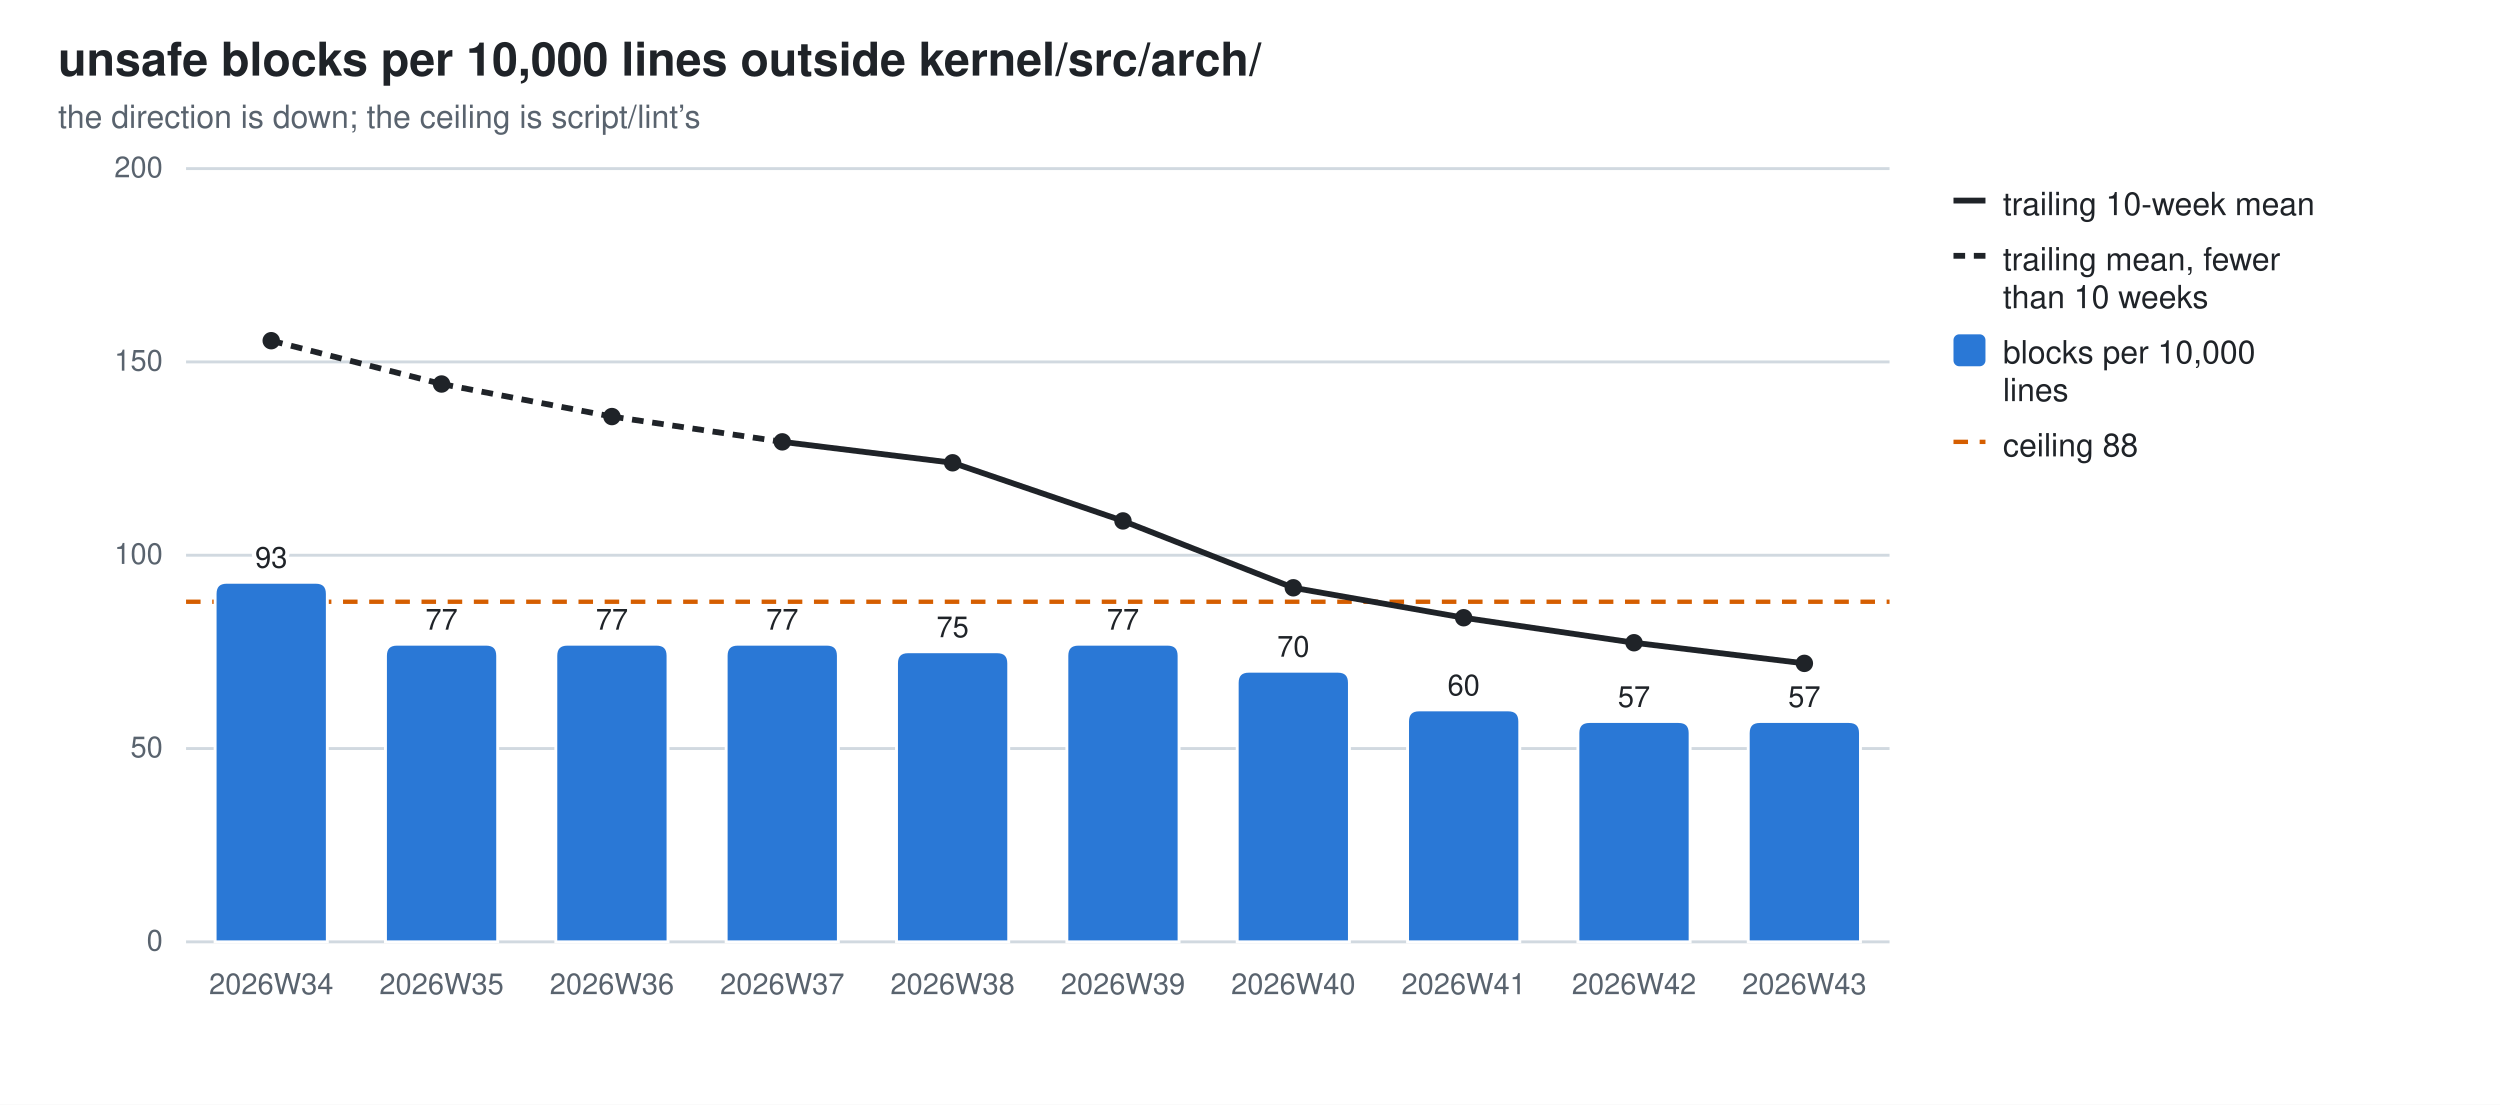
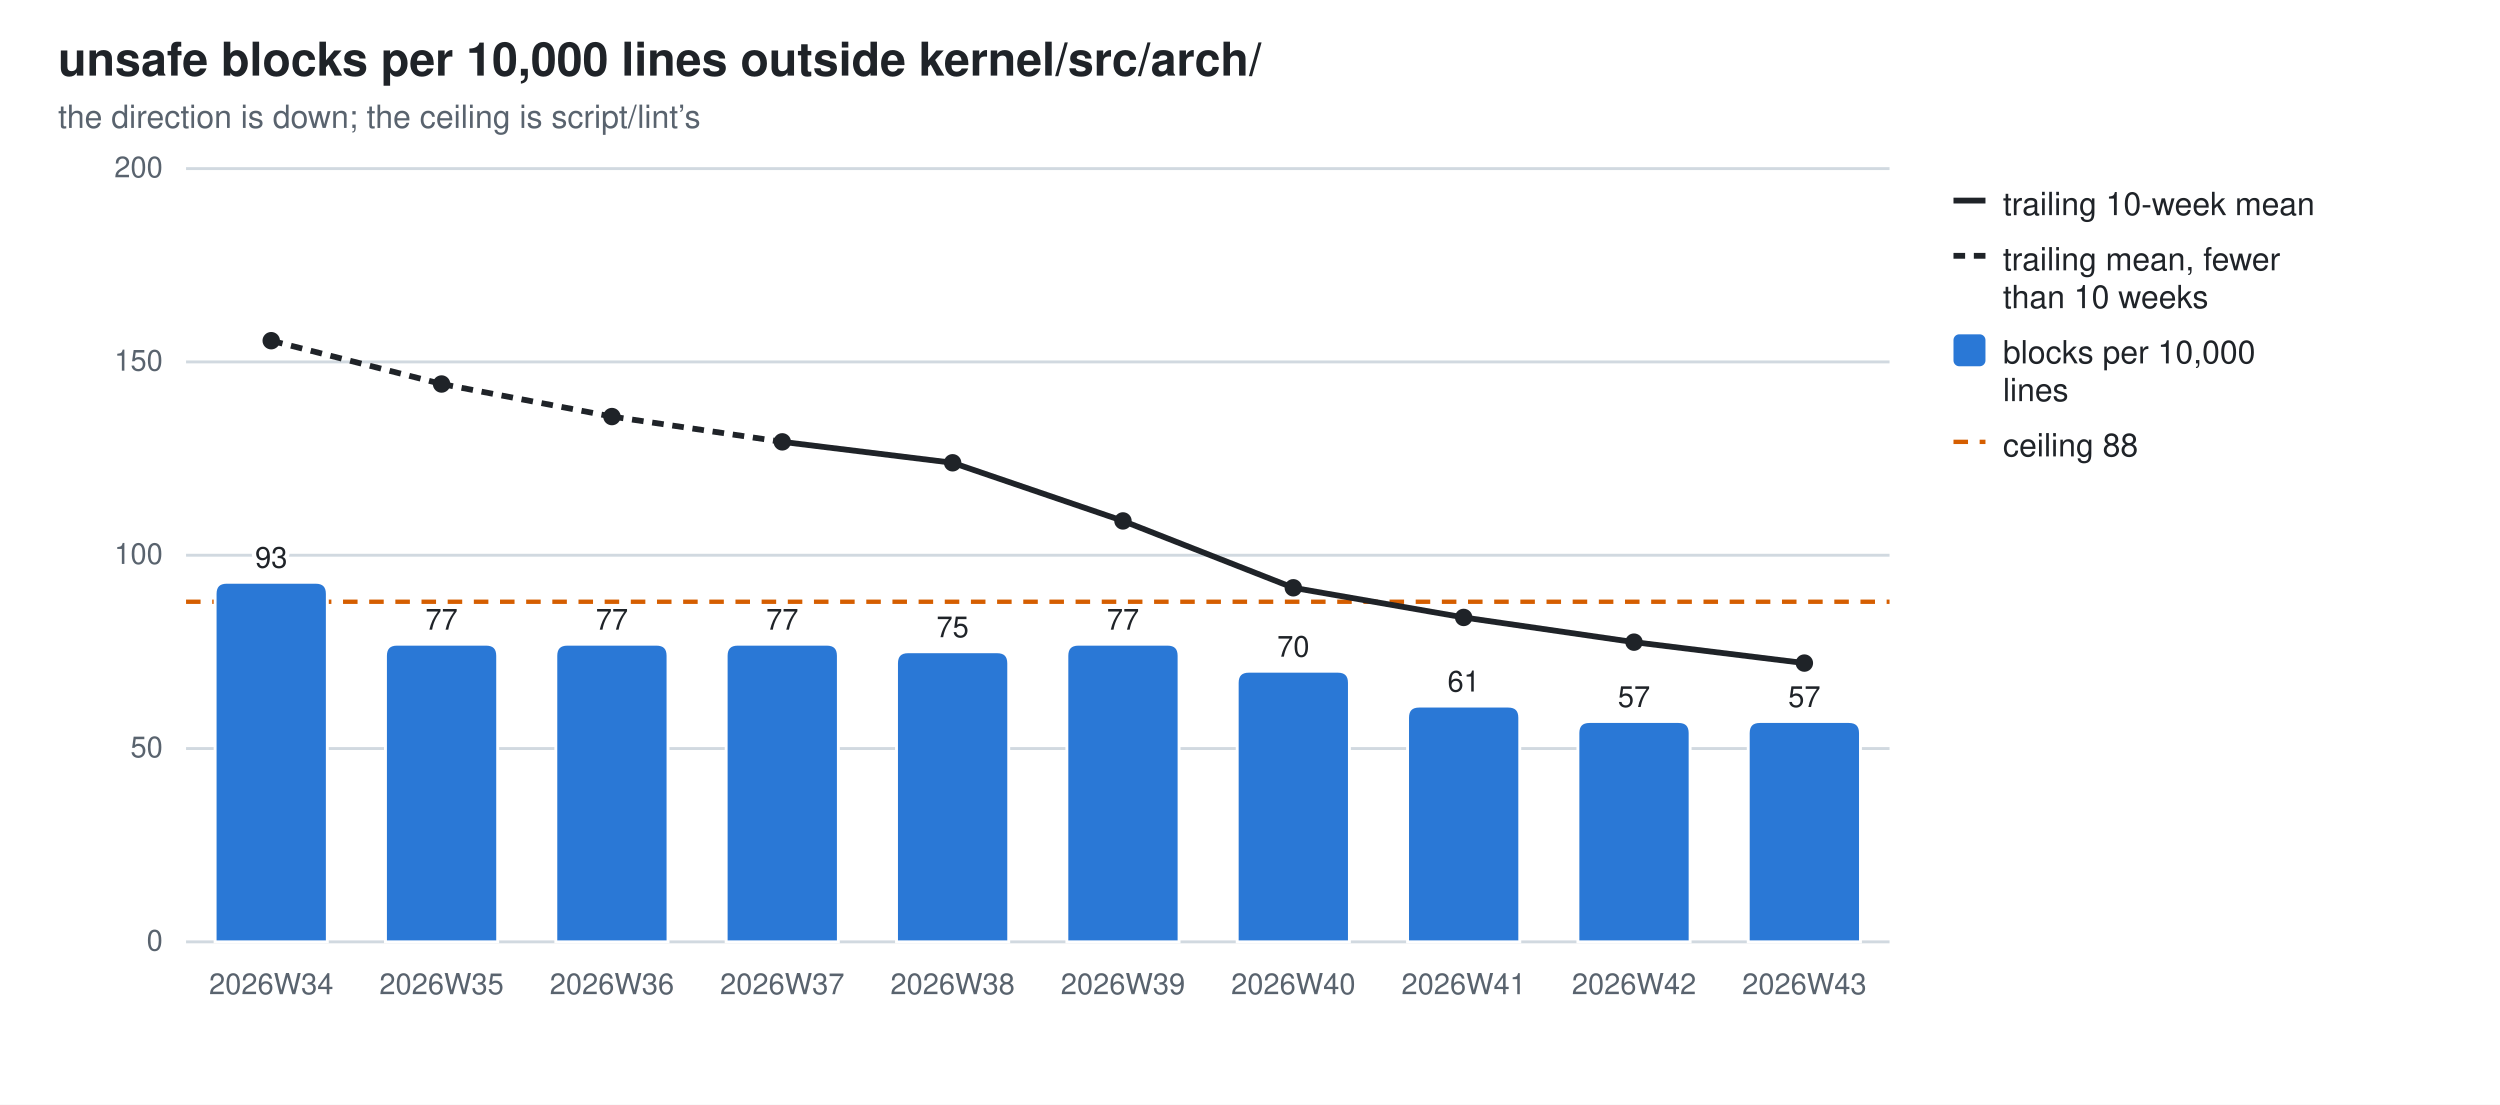
<svg xmlns="http://www.w3.org/2000/svg" width="860" height="380" viewBox="0 0 860 380" role="img" aria-label="unsafe blocks per 10,000 lines outside kernel/src/arch/">
  <style>
  .bg{fill:#ffffff} .fg{fill:#1f2328} .mut{fill:#59636e} .grid{stroke:#d1d9e0}
  .seg{stroke:#ffffff;stroke-width:1} .tr{stroke:#1f2328;fill:none} .trd{fill:#1f2328}
  .val{paint-order:stroke;stroke:#ffffff;stroke-width:3px;stroke-linejoin:round}
  .s0{fill:#2a78d6}
  @media (prefers-color-scheme: dark){
    .bg{fill:#0d1117} .fg{fill:#e6edf3} .mut{fill:#9198a1} .grid{stroke:#30363d}
    .seg{stroke:#0d1117} .val{stroke:#0d1117} .tr{stroke:#e6edf3} .trd{fill:#e6edf3} .s0{fill:#3987e5}}
  text{font-family:-apple-system,BlinkMacSystemFont,"Segoe UI",Helvetica,Arial,sans-serif}
</style>
  <rect class="bg" width="860" height="380" />
  <text class="fg" x="20" y="26" font-size="16" font-weight="600">unsafe blocks per 10,000 lines outside kernel/src/arch/</text>
  <text class="mut" x="20" y="44" font-size="11">the direction is down; the ceiling is script/lint’s</text>
  <line class="grid" x1="64" y1="324.0" x2="650.0" y2="324.0" stroke-width="1" />
  <text class="mut" x="56" y="327.0" font-size="10" text-anchor="end">0</text>
  <line class="grid" x1="64" y1="257.5" x2="650.0" y2="257.5" stroke-width="1" />
  <text class="mut" x="56" y="260.5" font-size="10" text-anchor="end">50</text>
  <line class="grid" x1="64" y1="191.0" x2="650.0" y2="191.0" stroke-width="1" />
  <text class="mut" x="56" y="194.0" font-size="10" text-anchor="end">100</text>
  <line class="grid" x1="64" y1="124.5" x2="650.0" y2="124.5" stroke-width="1" />
  <text class="mut" x="56" y="127.5" font-size="10" text-anchor="end">150</text>
  <line class="grid" x1="64" y1="58.0" x2="650.0" y2="58.0" stroke-width="1" />
  <text class="mut" x="56" y="61.0" font-size="10" text-anchor="end">200</text>
  <line x1="64" y1="207.0" x2="650.0" y2="207.0" stroke="#D55E00" stroke-width="1.5" stroke-dasharray="5 4" />
  <path class="seg s0" d="M74.0,324.0 V204.3 Q74.0,200.3 78.0,200.3 H108.6 Q112.6,200.3 112.6,204.3 V324.0 Z" />
  <text class="mut" x="93.3" y="342" font-size="10" text-anchor="middle">2026W34</text>
  <text class="fg val" x="93.3" y="195.3" font-size="10" text-anchor="middle">93</text>
  <path class="seg s0" d="M132.6,324.0 V225.6 Q132.6,221.6 136.6,221.6 H167.2 Q171.2,221.6 171.2,225.6 V324.0 Z" />
  <text class="mut" x="151.9" y="342" font-size="10" text-anchor="middle">2026W35</text>
  <text class="fg val" x="151.9" y="216.6" font-size="10" text-anchor="middle">77</text>
  <path class="seg s0" d="M191.2,324.0 V225.6 Q191.2,221.6 195.2,221.6 H225.8 Q229.8,221.6 229.8,225.6 V324.0 Z" />
  <text class="mut" x="210.5" y="342" font-size="10" text-anchor="middle">2026W36</text>
  <text class="fg val" x="210.5" y="216.6" font-size="10" text-anchor="middle">77</text>
  <path class="seg s0" d="M249.8,324.0 V225.6 Q249.8,221.6 253.8,221.6 H284.4 Q288.4,221.6 288.4,225.6 V324.0 Z" />
  <text class="mut" x="269.1" y="342" font-size="10" text-anchor="middle">2026W37</text>
  <text class="fg val" x="269.1" y="216.6" font-size="10" text-anchor="middle">77</text>
  <path class="seg s0" d="M308.4,324.0 V228.2 Q308.4,224.2 312.4,224.2 H343.0 Q347.0,224.2 347.0,228.2 V324.0 Z" />
  <text class="mut" x="327.7" y="342" font-size="10" text-anchor="middle">2026W38</text>
  <text class="fg val" x="327.7" y="219.2" font-size="10" text-anchor="middle">75</text>
  <path class="seg s0" d="M367.0,324.0 V225.6 Q367.0,221.6 371.0,221.6 H401.6 Q405.6,221.6 405.6,225.6 V324.0 Z" />
  <text class="mut" x="386.3" y="342" font-size="10" text-anchor="middle">2026W39</text>
  <text class="fg val" x="386.3" y="216.6" font-size="10" text-anchor="middle">77</text>
  <path class="seg s0" d="M425.6,324.0 V234.9 Q425.6,230.9 429.6,230.9 H460.2 Q464.2,230.9 464.2,234.9 V324.0 Z" />
  <text class="mut" x="444.9" y="342" font-size="10" text-anchor="middle">2026W40</text>
  <text class="fg val" x="444.9" y="225.9" font-size="10" text-anchor="middle">70</text>
-   <path class="seg s0" d="M484.2,324.0 V248.2 Q484.2,244.2 488.2,244.2 H518.8 Q522.8,244.2 522.8,248.2 V324.0 Z" />
+   <path class="seg s0" d="M484.2,324.0 V246.9 Q484.2,242.9 488.2,242.9 H518.8 Q522.8,242.9 522.8,246.9 V324.0 Z" />
  <text class="mut" x="503.5" y="342" font-size="10" text-anchor="middle">2026W41</text>
-   <text class="fg val" x="503.5" y="239.2" font-size="10" text-anchor="middle">60</text>
+   <text class="fg val" x="503.5" y="237.9" font-size="10" text-anchor="middle">61</text>
  <path class="seg s0" d="M542.8,324.0 V252.2 Q542.8,248.2 546.8,248.2 H577.4 Q581.4,248.2 581.4,252.2 V324.0 Z" />
  <text class="mut" x="562.1" y="342" font-size="10" text-anchor="middle">2026W42</text>
  <text class="fg val" x="562.1" y="243.2" font-size="10" text-anchor="middle">57</text>
  <path class="seg s0" d="M601.4,324.0 V252.2 Q601.4,248.2 605.4,248.2 H636.0 Q640.0,248.2 640.0,252.2 V324.0 Z" />
  <text class="mut" x="620.7" y="342" font-size="10" text-anchor="middle">2026W43</text>
  <text class="fg val" x="620.7" y="243.2" font-size="10" text-anchor="middle">57</text>
  <line class="tr" x1="93.3" y1="117.2" x2="151.9" y2="132.1" stroke-width="2" stroke-dasharray="4 3" />
  <line class="tr" x1="151.9" y1="132.1" x2="210.5" y2="143.3" stroke-width="2" stroke-dasharray="4 3" />
  <line class="tr" x1="210.5" y1="143.3" x2="269.1" y2="152.0" stroke-width="2" stroke-dasharray="4 3" />
  <line class="tr" x1="269.1" y1="152.0" x2="327.7" y2="159.2" stroke-width="2" />
  <line class="tr" x1="327.7" y1="159.2" x2="386.3" y2="179.2" stroke-width="2" />
  <line class="tr" x1="386.3" y1="179.2" x2="444.9" y2="202.2" stroke-width="2" />
-   <line class="tr" x1="444.9" y1="202.2" x2="503.5" y2="212.5" stroke-width="2" />
-   <line class="tr" x1="503.5" y1="212.5" x2="562.1" y2="221.1" stroke-width="2" />
-   <line class="tr" x1="562.1" y1="221.1" x2="620.7" y2="228.2" stroke-width="2" />
+   <line class="tr" x1="444.9" y1="202.2" x2="503.5" y2="212.4" stroke-width="2" />
+   <line class="tr" x1="503.5" y1="212.4" x2="562.1" y2="220.9" stroke-width="2" />
+   <line class="tr" x1="562.1" y1="220.9" x2="620.7" y2="228.1" stroke-width="2" />
  <circle class="trd" cx="93.3" cy="117.2" r="3" />
  <circle class="trd" cx="151.9" cy="132.1" r="3" />
  <circle class="trd" cx="210.5" cy="143.3" r="3" />
  <circle class="trd" cx="269.1" cy="152.0" r="3" />
  <circle class="trd" cx="327.7" cy="159.2" r="3" />
  <circle class="trd" cx="386.3" cy="179.2" r="3" />
  <circle class="trd" cx="444.9" cy="202.2" r="3" />
-   <circle class="trd" cx="503.5" cy="212.5" r="3" />
-   <circle class="trd" cx="562.1" cy="221.1" r="3" />
-   <circle class="trd" cx="620.7" cy="228.2" r="3" />
+   <circle class="trd" cx="503.5" cy="212.4" r="3" />
+   <circle class="trd" cx="562.1" cy="220.9" r="3" />
+   <circle class="trd" cx="620.7" cy="228.1" r="3" />
  <line class="tr" x1="672" y1="69" x2="683" y2="69" stroke-width="2" />
  <text class="fg" y="74" font-size="11">
    <tspan x="689" dy="0">trailing 10-week mean</tspan>
  </text>
  <line class="tr" x1="672" y1="88" x2="683" y2="88" stroke-width="2" stroke-dasharray="4 3" />
  <text class="fg" y="93" font-size="11">
    <tspan x="689" dy="0">trailing mean, fewer</tspan>
    <tspan x="689" dy="13">than 10 weeks</tspan>
  </text>
  <rect class="s0" x="672" y="115" width="11" height="11" rx="2" />
  <text class="fg" y="125" font-size="11">
    <tspan x="689" dy="0">blocks per 10,000</tspan>
    <tspan x="689" dy="13">lines</tspan>
  </text>
  <line x1="672" y1="152" x2="683" y2="152" stroke="#D55E00" stroke-width="1.5" stroke-dasharray="5 4" />
  <text class="fg" x="689" y="157" font-size="11">ceiling 88</text>
</svg>
